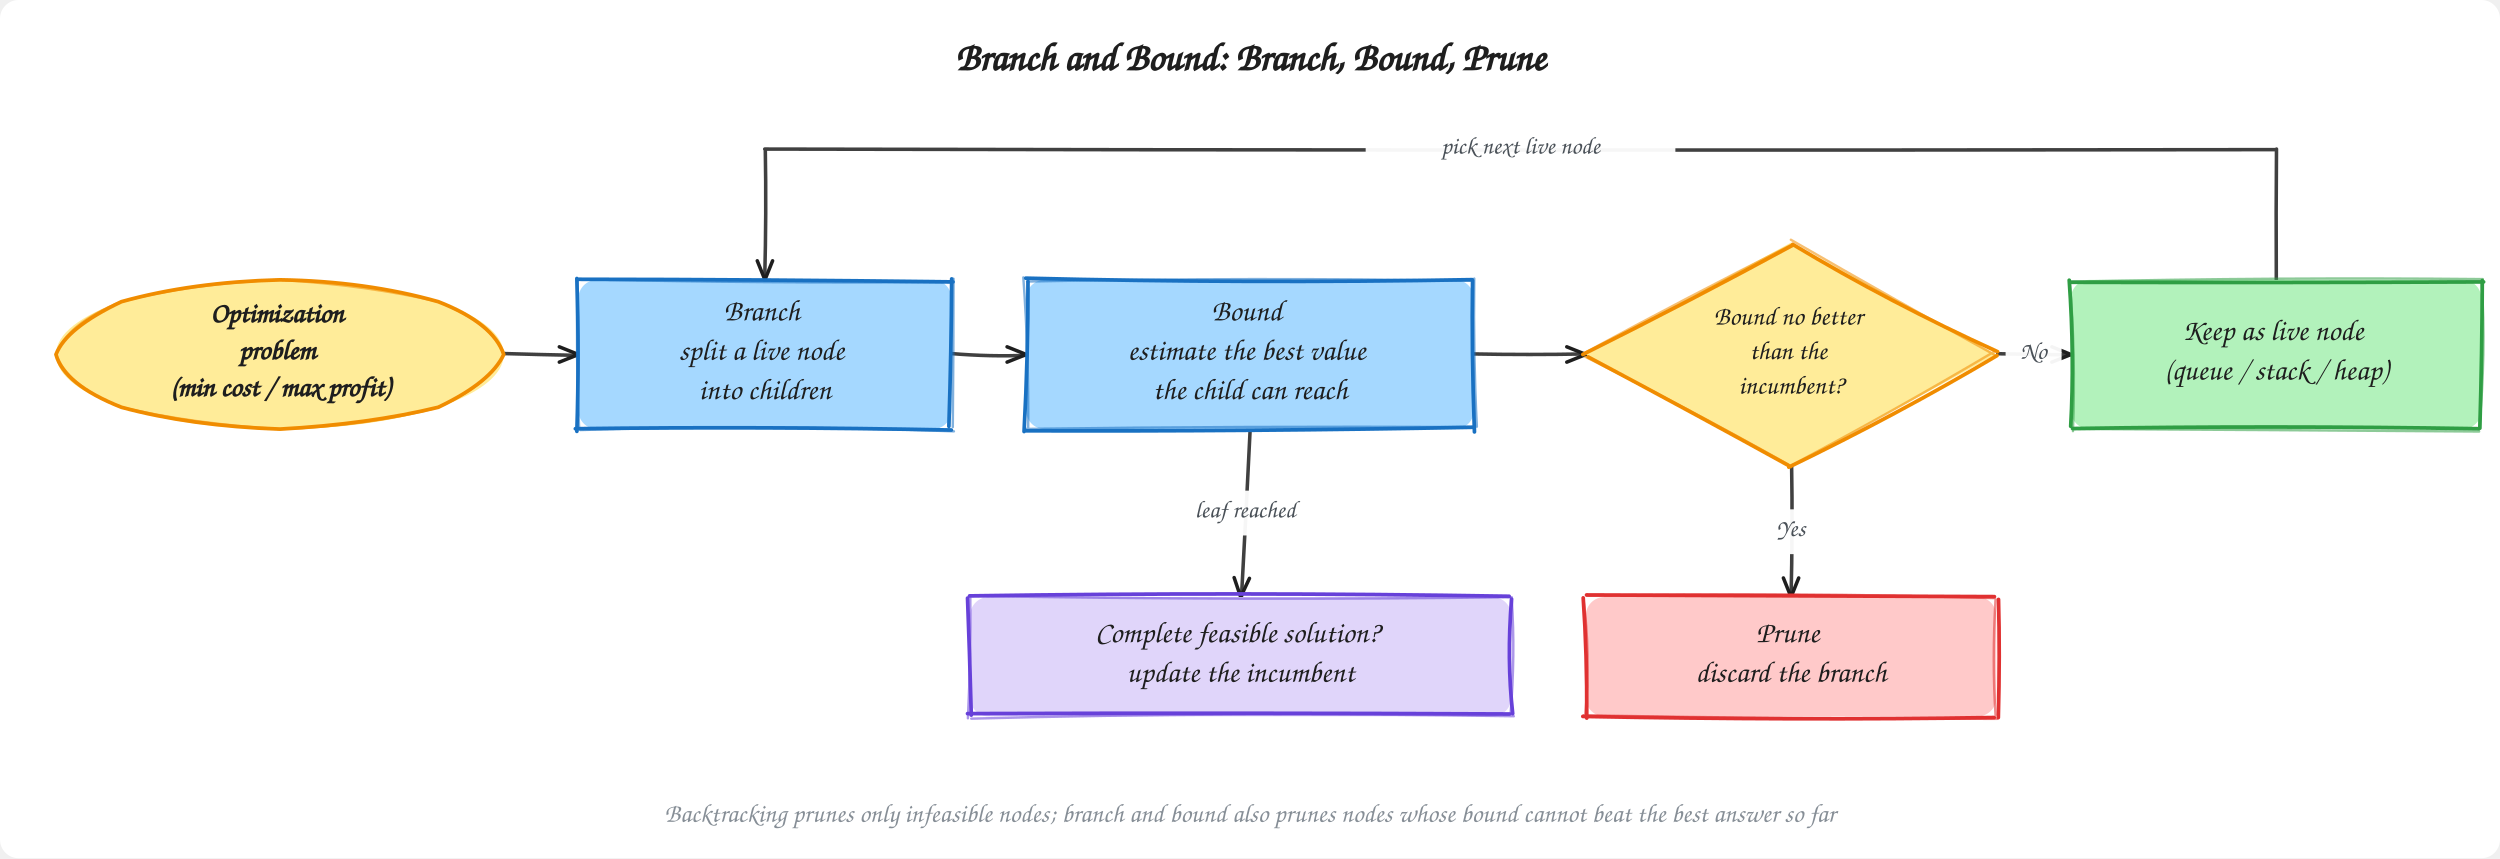
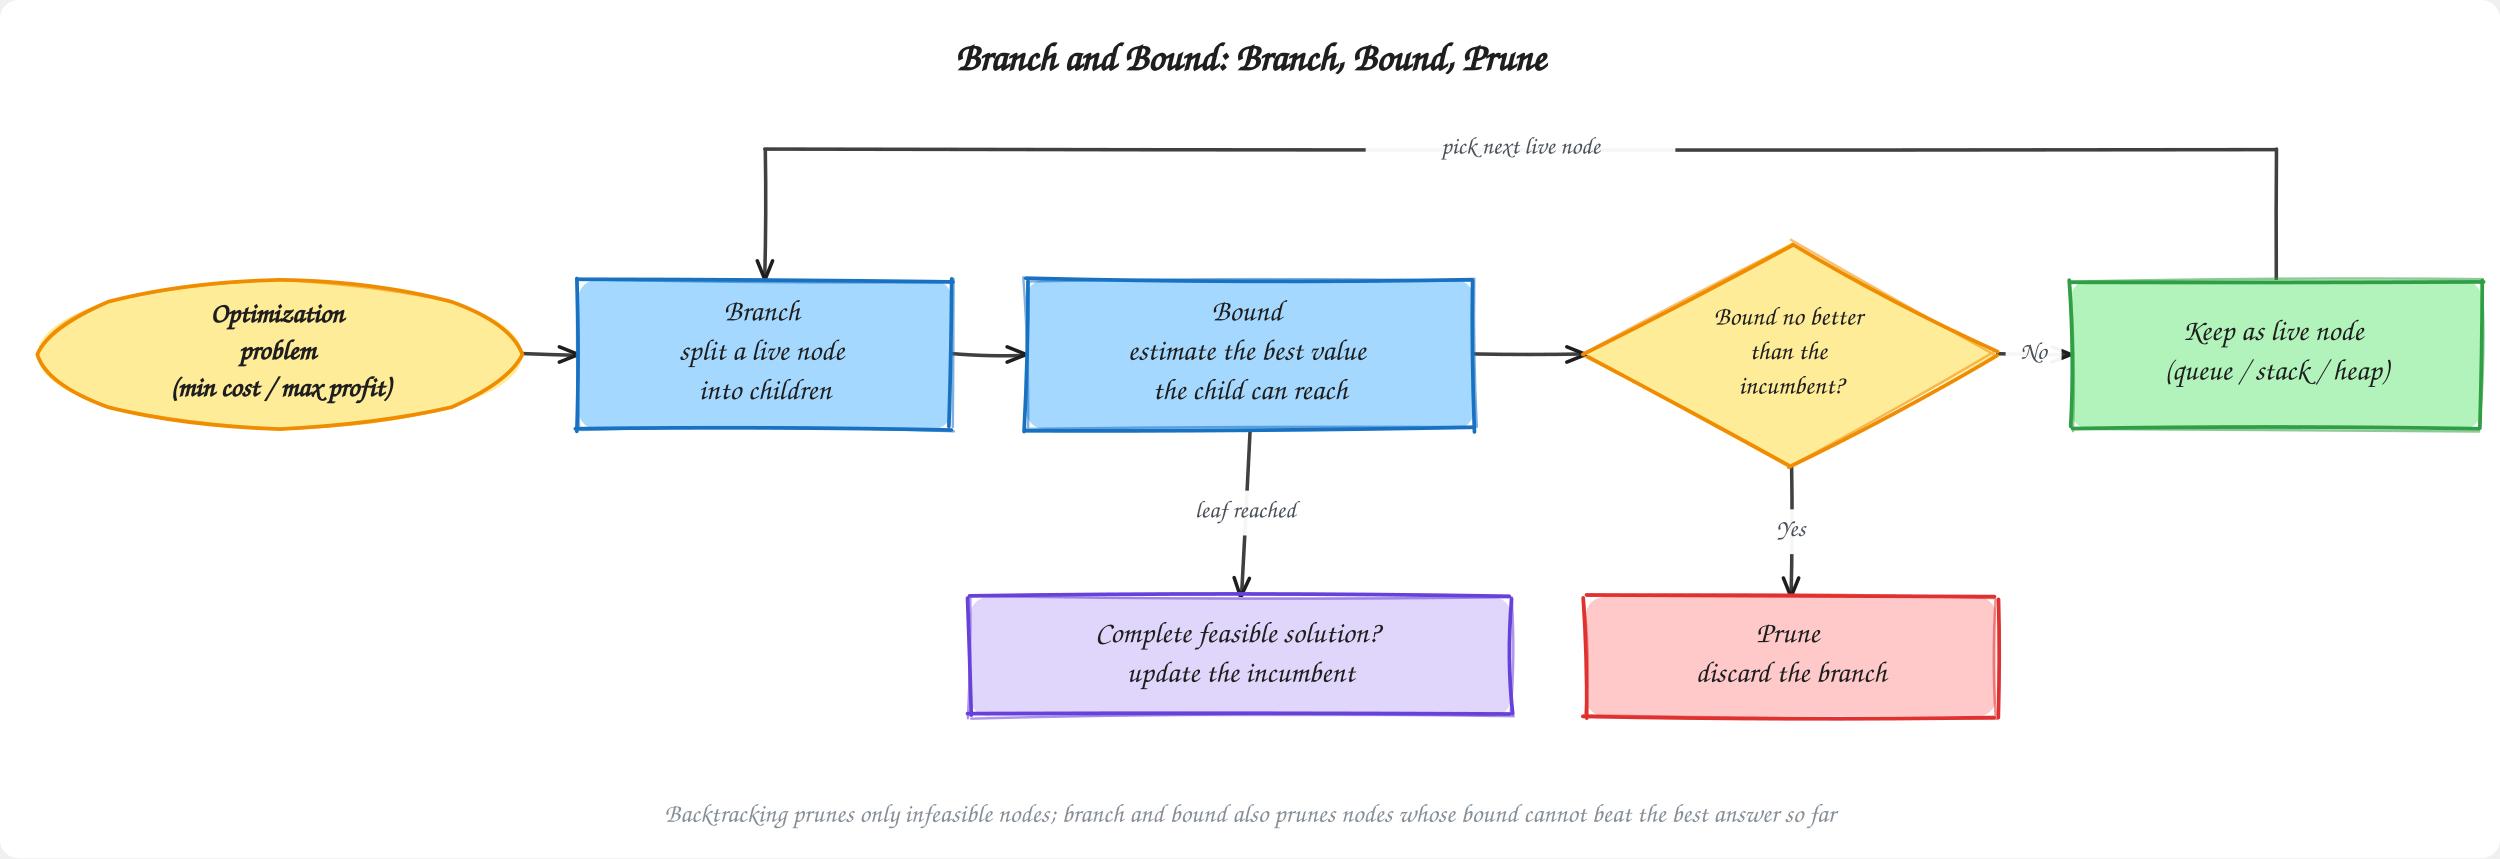
<svg xmlns="http://www.w3.org/2000/svg" width="1340" height="460" viewBox="0 0 1340 460" role="img" aria-label="Branch and Bound: Branch, Bound, Prune">
  <rect width="1340" height="460" fill="#ffffff" rx="10" />
  <text text-anchor="middle" dominant-baseline="central" font-family="&quot;Segoe Print&quot;, &quot;Bradley Hand&quot;, Chilanka, &quot;Comic Sans MS&quot;, &quot;Comic Neue&quot;, cursive" font-size="21" font-weight="bold" fill="#1e1e1e">
    <tspan x="670.0" y="34.0">Branch and Bound: Branch, Bound, Prune</tspan>
  </text>
-   <path d="M269.9 189.5 Q290.0 190.1 310.6 190.5" fill="none" stroke="#1e1e1e" stroke-width="1.9" stroke-linecap="round" opacity="0.85" />
+   <path d="M279.9 189.5 Q295.0 190.1 310.6 190.5" fill="none" stroke="#1e1e1e" stroke-width="1.9" stroke-linecap="round" opacity="0.85" />
  <path d="M299.8 194.1 L310.0 190.0 L299.8 185.9" fill="none" stroke="#1e1e1e" stroke-width="1.9" stroke-linecap="round" stroke-linejoin="round" />
  <path d="M509.8 189.5 Q531.3 191.3 551.0 190.4" fill="none" stroke="#1e1e1e" stroke-width="1.9" stroke-linecap="round" opacity="0.85" />
  <path d="M539.8 194.1 L550.0 190.0 L539.8 185.9" fill="none" stroke="#1e1e1e" stroke-width="1.9" stroke-linecap="round" stroke-linejoin="round" />
  <path d="M789.4 189.7 Q819.7 190.3 850.1 189.7" fill="none" stroke="#1e1e1e" stroke-width="1.9" stroke-linecap="round" opacity="0.85" />
  <path d="M839.8 194.1 L850.0 190.0 L839.8 185.9" fill="none" stroke="#1e1e1e" stroke-width="1.9" stroke-linecap="round" stroke-linejoin="round" />
  <path d="M960.3 249.2 Q960.9 283.5 960.0 320.6" fill="none" stroke="#1e1e1e" stroke-width="1.9" stroke-linecap="round" opacity="0.85" />
  <path d="M955.9 309.8 L960.0 320.0 L964.1 309.8" fill="none" stroke="#1e1e1e" stroke-width="1.9" stroke-linecap="round" stroke-linejoin="round" />
  <rect x="941.0" y="273.0" width="38" height="24" rx="6" fill="#ffffff" opacity="0.95" />
  <text text-anchor="middle" dominant-baseline="central" font-family="&quot;Segoe Print&quot;, &quot;Bradley Hand&quot;, Chilanka, &quot;Comic Sans MS&quot;, &quot;Comic Neue&quot;, cursive" font-size="13" font-weight="normal" fill="#495057">
    <tspan x="960.0" y="285.0">Yes</tspan>
  </text>
  <path d="M1070.8 189.6 Q1090.3 190.0 1109.7 190.2" fill="none" stroke="#1e1e1e" stroke-width="1.9" stroke-linecap="round" opacity="0.85" />
  <path d="M1099.8 194.1 L1110.0 190.0 L1099.8 185.9" fill="none" stroke="#1e1e1e" stroke-width="1.9" stroke-linecap="round" stroke-linejoin="round" />
  <rect x="1075.0" y="178.0" width="30" height="24" rx="6" fill="#ffffff" opacity="0.95" />
  <text text-anchor="middle" dominant-baseline="central" font-family="&quot;Segoe Print&quot;, &quot;Bradley Hand&quot;, Chilanka, &quot;Comic Sans MS&quot;, &quot;Comic Neue&quot;, cursive" font-size="13" font-weight="normal" fill="#495057">
    <tspan x="1090.0" y="190.0">No</tspan>
  </text>
  <path d="M1220.1 149.8 Q1219.9 113.2 1220.2 79.9 M1219.8 80.2 Q813.2 80.8 409.9 79.9 M410.2 79.9 Q410.8 114.4 409.9 149.0" fill="none" stroke="#1e1e1e" stroke-width="1.9" stroke-linecap="round" opacity="0.85" />
  <path d="M405.9 139.8 L410.0 150.0 L414.1 139.8" fill="none" stroke="#1e1e1e" stroke-width="1.9" stroke-linecap="round" stroke-linejoin="round" />
  <rect x="732.0" y="68.0" width="166" height="24" rx="6" fill="#ffffff" opacity="0.95" />
  <text text-anchor="middle" dominant-baseline="central" font-family="&quot;Segoe Print&quot;, &quot;Bradley Hand&quot;, Chilanka, &quot;Comic Sans MS&quot;, &quot;Comic Neue&quot;, cursive" font-size="13" font-weight="normal" fill="#495057">
    <tspan x="815.0" y="80.0">pick next live node</tspan>
  </text>
  <path d="M670.1 229.8 Q667.9 275.4 665.4 320.5" fill="none" stroke="#1e1e1e" stroke-width="1.9" stroke-linecap="round" opacity="0.85" />
  <path d="M661.5 309.6 L665.0 320.0 L669.7 310.0" fill="none" stroke="#1e1e1e" stroke-width="1.9" stroke-linecap="round" stroke-linejoin="round" />
  <rect x="612.5" y="263.0" width="110" height="24" rx="6" fill="#ffffff" opacity="0.95" />
  <text text-anchor="middle" dominant-baseline="central" font-family="&quot;Segoe Print&quot;, &quot;Bradley Hand&quot;, Chilanka, &quot;Comic Sans MS&quot;, &quot;Comic Neue&quot;, cursive" font-size="13" font-weight="normal" fill="#495057">
    <tspan x="667.5" y="275.0">leaf reached</tspan>
  </text>
-   <ellipse cx="150.0" cy="190.0" rx="120.0" ry="40.0" fill="#ffec99" />
-   <path d="M270.0 190.0 Q263.1 204.9 234.9 218.3 M234.9 218.3 Q197.5 227.4 150.0 230.0 M150.0 230.0 Q102.2 228.3 65.1 218.3 M65.1 218.3 Q34.3 206.1 30.0 190.0 M30.0 190.0 Q35.5 175.7 65.1 161.7 M65.1 161.7 Q102.8 151.2 150.0 150.0 M150.0 150.0 Q196.0 150.7 234.9 161.7 M234.9 161.7 Q264.4 173.2 270.0 190.0" fill="none" stroke="#f08c00" stroke-width="2" stroke-linecap="round" />
-   <path d="M270.0 190.0 Q263.1 205.3 234.9 218.3 M234.9 218.3 Q198.6 228.3 150.0 230.0 M150.0 230.0 Q103.7 227.3 65.1 218.3 M65.1 218.3 Q36.7 207.3 30.0 190.0 M30.0 190.0 Q36.4 173.0 65.1 161.7 M65.1 161.7 Q102.8 151.8 150.0 150.0 M150.0 150.0 Q196.8 152.9 234.9 161.7 M234.9 161.7 Q264.6 173.9 270.0 190.0" fill="none" stroke="#f08c00" stroke-width="1.3" stroke-linecap="round" opacity="0.55" />
+   <ellipse cx="150.0" cy="190.0" rx="130.0" ry="40.0" fill="#ffec99" />
+   <path d="M280.0 190.0 Q272.6 204.9 241.9 218.3 M241.9 218.3 Q201.5 227.4 150.0 230.0 M150.0 230.0 Q98.3 228.3 58.1 218.3 M58.1 218.3 Q24.8 206.1 20.0 190.0 M20.0 190.0 Q26.0 175.7 58.1 161.7 M58.1 161.7 Q98.8 151.2 150.0 150.0 M150.0 150.0 Q200.0 150.7 241.9 161.7 M241.9 161.7 Q273.9 173.2 280.0 190.0" fill="none" stroke="#f08c00" stroke-width="2" stroke-linecap="round" />
+   <path d="M280.0 190.0 Q272.6 205.3 241.9 218.3 M241.9 218.3 Q202.5 228.3 150.0 230.0 M150.0 230.0 Q99.8 227.3 58.1 218.3 M58.1 218.3 Q27.2 207.3 20.0 190.0 M20.0 190.0 Q26.9 173.0 58.1 161.7 M58.1 161.7 Q98.9 151.8 150.0 150.0 M150.0 150.0 Q200.7 152.9 241.9 161.7 M241.9 161.7 Q274.1 173.9 280.0 190.0" fill="none" stroke="#f08c00" stroke-width="1.3" stroke-linecap="round" opacity="0.55" />
  <text text-anchor="middle" dominant-baseline="central" font-family="&quot;Segoe Print&quot;, &quot;Bradley Hand&quot;, Chilanka, &quot;Comic Sans MS&quot;, &quot;Comic Neue&quot;, cursive" font-size="15" font-weight="bold" fill="#1e1e1e">
    <tspan x="150.0" y="170.2">Optimization</tspan>
    <tspan x="150.0" y="190.0">problem</tspan>
    <tspan x="150.0" y="209.8">(min cost / max profit)</tspan>
  </text>
  <rect x="310.0" y="150.0" width="200.0" height="80.0" rx="10" fill="#a5d8ff" />
  <path d="M310.1 149.7 Q407.4 149.8 510.8 151.1 M510.1 149.5 Q509.9 187.9 508.6 228.5 M509.9 230.5 Q408.4 228.5 308.4 229.8 M309.2 231.2 Q310.5 190.6 309.2 149.3" fill="none" stroke="#1971c2" stroke-width="2" stroke-linecap="round" />
  <path d="M311.4 149.7 Q412.3 152.0 510.1 151.2 M511.1 149.4 Q511.1 187.2 510.7 228.9 M511.3 231.2 Q411.6 227.4 311.1 230.5 M310.4 229.2 Q308.7 192.8 309.5 150.2" fill="none" stroke="#1971c2" stroke-width="1.3" stroke-linecap="round" opacity="0.55" />
  <text text-anchor="middle" dominant-baseline="central" font-family="&quot;Segoe Print&quot;, &quot;Bradley Hand&quot;, Chilanka, &quot;Comic Sans MS&quot;, &quot;Comic Neue&quot;, cursive" font-size="16" font-weight="normal" fill="#1e1e1e">
    <tspan x="410.0" y="168.9">Branch</tspan>
    <tspan x="410.0" y="190.0">split a live node</tspan>
    <tspan x="410.0" y="211.1">into children</tspan>
  </text>
  <rect x="550.0" y="150.0" width="240.0" height="80.0" rx="10" fill="#a5d8ff" />
  <path d="M549.8 149.1 Q668.5 152.1 789.1 149.9 M789.3 150.3 Q788.7 187.8 790.3 231.5 M790.2 229.0 Q671.7 231.3 549.2 230.9 M548.9 231.3 Q551.1 190.2 551.0 150.9" fill="none" stroke="#1971c2" stroke-width="2" stroke-linecap="round" />
  <path d="M550.5 150.9 Q670.7 148.5 788.6 150.5 M790.2 149.3 Q789.7 191.7 791.6 228.7 M789.4 228.9 Q667.2 228.3 549.6 229.9 M551.1 230.8 Q551.5 189.9 548.5 148.7" fill="none" stroke="#1971c2" stroke-width="1.3" stroke-linecap="round" opacity="0.55" />
  <text text-anchor="middle" dominant-baseline="central" font-family="&quot;Segoe Print&quot;, &quot;Bradley Hand&quot;, Chilanka, &quot;Comic Sans MS&quot;, &quot;Comic Neue&quot;, cursive" font-size="16" font-weight="normal" fill="#1e1e1e">
    <tspan x="670.0" y="168.9">Bound</tspan>
    <tspan x="670.0" y="190.0">estimate the best value</tspan>
    <tspan x="670.0" y="211.1">the child can reach</tspan>
  </text>
  <polygon points="960.0,130 1070,190.0 960.0,250 850,190.0" fill="#ffec99" />
  <path d="M960.9 131.0 Q1013.0 162.3 1070.7 188.5 M1070.4 190.6 Q1017.2 222.1 958.8 250.4 M959.7 250.1 Q907.0 221.0 851.2 191.3 M848.4 190.0 Q906.9 160.8 961.3 131.2" fill="none" stroke="#f08c00" stroke-width="2" stroke-linecap="round" />
  <path d="M959.9 128.5 Q1017.0 161.5 1069.1 190.2 M1068.7 188.6 Q1013.0 221.5 958.5 250.3 M958.4 248.9 Q904.2 218.5 849.6 191.2 M848.9 189.4 Q904.2 159.4 961.0 130.8" fill="none" stroke="#f08c00" stroke-width="1.3" stroke-linecap="round" opacity="0.55" />
  <text text-anchor="middle" dominant-baseline="central" font-family="&quot;Segoe Print&quot;, &quot;Bradley Hand&quot;, Chilanka, &quot;Comic Sans MS&quot;, &quot;Comic Neue&quot;, cursive" font-size="14" font-weight="normal" fill="#1e1e1e">
    <tspan x="960.0" y="171.5">Bound no better</tspan>
    <tspan x="960.0" y="190.0">than the</tspan>
    <tspan x="960.0" y="208.5">incumbent?</tspan>
  </text>
  <rect x="850.0" y="320.0" width="220.0" height="64.0" rx="10" fill="#ffc9c9" />
  <path d="M850.4 318.9 Q962.5 319.4 1069.0 319.8 M1071.2 321.3 Q1072.0 350.9 1071.1 384.6 M1068.9 384.6 Q962.3 386.2 848.4 384.0 M850.5 384.9 Q850.7 350.5 848.6 320.5" fill="none" stroke="#e03131" stroke-width="2" stroke-linecap="round" />
  <path d="M850.6 319.3 Q959.7 317.2 1068.6 320.6 M1069.6 321.2 Q1067.7 354.4 1069.6 383.2 M1070.6 385.3 Q961.8 385.4 848.9 383.4 M849.7 383.2 Q852.7 349.9 848.6 320.2" fill="none" stroke="#e03131" stroke-width="1.3" stroke-linecap="round" opacity="0.55" />
  <text text-anchor="middle" dominant-baseline="central" font-family="&quot;Segoe Print&quot;, &quot;Bradley Hand&quot;, Chilanka, &quot;Comic Sans MS&quot;, &quot;Comic Neue&quot;, cursive" font-size="16" font-weight="normal" fill="#1e1e1e">
    <tspan x="960.0" y="341.4">Prune</tspan>
    <tspan x="960.0" y="362.6">discard the branch</tspan>
  </text>
  <rect x="1110.0" y="150.0" width="220.0" height="80.0" rx="10" fill="#b2f2bb" />
  <path d="M1110.0 151.3 Q1220.8 151.6 1331.2 151.1 M1330.5 150.4 Q1330.4 188.7 1329.2 229.5 M1328.7 229.8 Q1218.9 228.0 1111.0 229.7 M1109.9 228.5 Q1112.0 191.5 1109.1 150.2" fill="none" stroke="#2f9e44" stroke-width="2" stroke-linecap="round" />
  <path d="M1109.4 151.0 Q1219.4 148.5 1330.8 149.6 M1330.2 151.5 Q1332.6 189.5 1328.8 230.0 M1328.8 231.3 Q1218.9 230.5 1110.5 229.9 M1111.1 231.1 Q1112.7 189.2 1109.3 150.3" fill="none" stroke="#2f9e44" stroke-width="1.3" stroke-linecap="round" opacity="0.55" />
  <text text-anchor="middle" dominant-baseline="central" font-family="&quot;Segoe Print&quot;, &quot;Bradley Hand&quot;, Chilanka, &quot;Comic Sans MS&quot;, &quot;Comic Neue&quot;, cursive" font-size="16" font-weight="normal" fill="#1e1e1e">
    <tspan x="1220.0" y="179.4">Keep as live node</tspan>
    <tspan x="1220.0" y="200.6">(queue / stack / heap)</tspan>
  </text>
  <rect x="520.0" y="320.0" width="290.0" height="64.0" rx="10" fill="#e0d5fa" />
  <path d="M519.7 319.4 Q664.8 317.2 808.9 319.6 M810.2 321.1 Q807.6 353.5 810.8 382.5 M809.1 382.7 Q665.5 382.0 518.6 382.5 M520.6 383.3 Q519.7 349.2 518.6 320.6" fill="none" stroke="#6741d9" stroke-width="2" stroke-linecap="round" />
  <path d="M519.9 319.4 Q667.0 322.0 810.3 320.1 M810.3 321.5 Q812.3 350.4 809.6 383.5 M811.4 383.9 Q662.9 381.4 520.6 385.2 M518.8 385.0 Q520.4 351.8 520.1 320.2" fill="none" stroke="#6741d9" stroke-width="1.3" stroke-linecap="round" opacity="0.55" />
  <text text-anchor="middle" dominant-baseline="central" font-family="&quot;Segoe Print&quot;, &quot;Bradley Hand&quot;, Chilanka, &quot;Comic Sans MS&quot;, &quot;Comic Neue&quot;, cursive" font-size="16" font-weight="normal" fill="#1e1e1e">
    <tspan x="665.0" y="341.4">Complete feasible solution?</tspan>
    <tspan x="665.0" y="362.6">update the incumbent</tspan>
  </text>
  <text text-anchor="middle" dominant-baseline="central" font-family="&quot;Segoe Print&quot;, &quot;Bradley Hand&quot;, Chilanka, &quot;Comic Sans MS&quot;, &quot;Comic Neue&quot;, cursive" font-size="14" font-weight="normal" fill="#868e96">
    <tspan x="670.0" y="438.0">Backtracking prunes only infeasible nodes; branch and bound also prunes nodes whose bound cannot beat the best answer so far</tspan>
  </text>
</svg>
